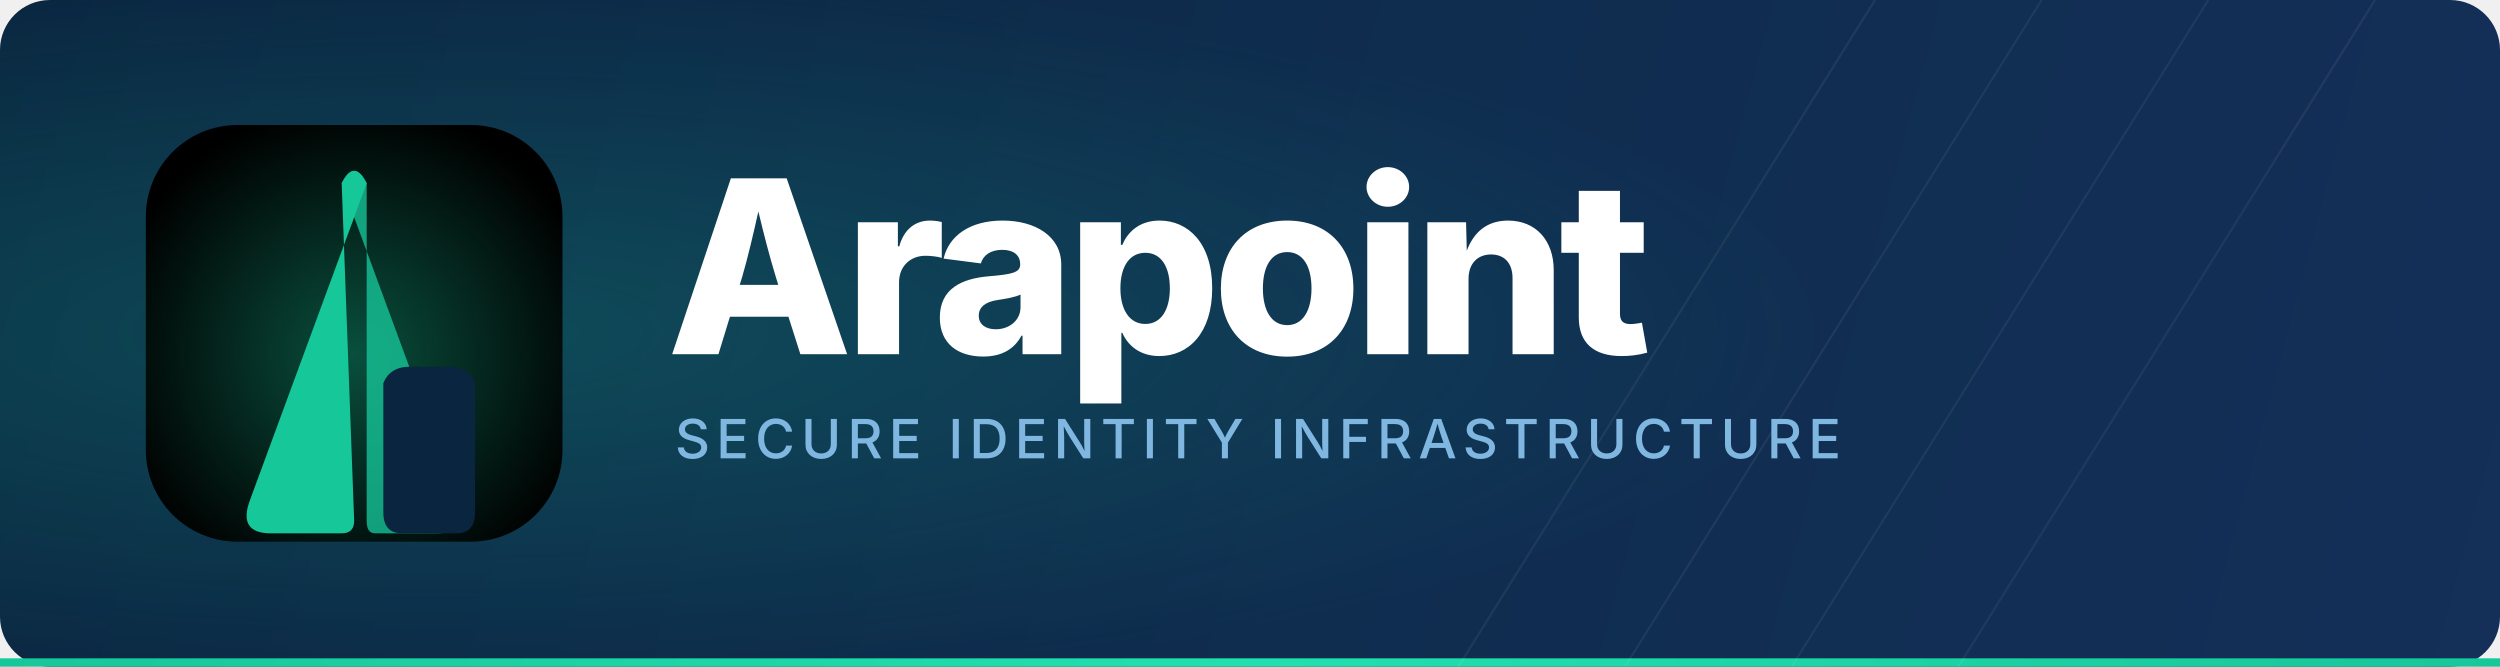
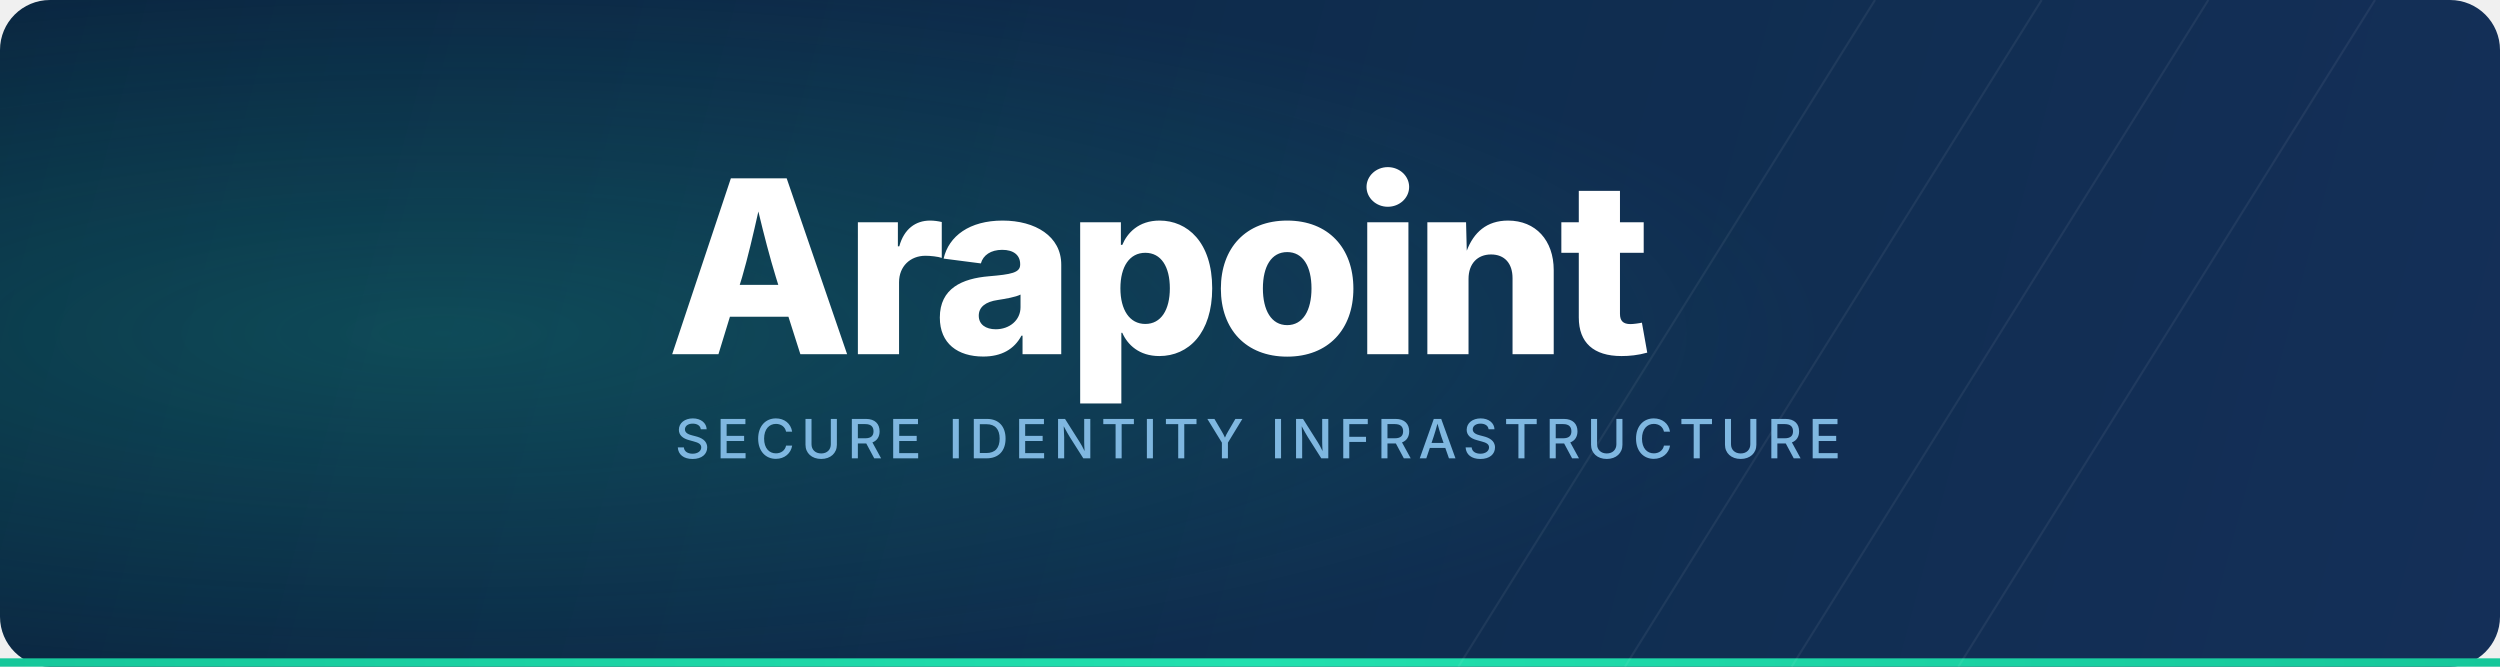
<svg xmlns="http://www.w3.org/2000/svg" viewBox="0 0 1200 320" fill="none">
  <defs>
    <linearGradient id="bgD" x1="0" y1="0" x2="1200" y2="320" gradientUnits="userSpaceOnUse">
      <stop offset="0" stop-color="#0A2540" />
      <stop offset="0.55" stop-color="#0F2D4F" />
      <stop offset="1" stop-color="#142F58" />
    </linearGradient>
    <radialGradient id="glowD" cx="0.18" cy="0.5" r="0.55">
      <stop offset="0" stop-color="#16C79A" stop-opacity="0.22" />
      <stop offset="1" stop-color="#16C79A" stop-opacity="0" />
    </radialGradient>
    <linearGradient id="accentD" x1="0" y1="316" x2="1200" y2="316" gradientUnits="userSpaceOnUse">
      <stop offset="0" stop-color="#16C79A" />
      <stop offset="0.5" stop-color="#22E0AE" />
      <stop offset="1" stop-color="#16C79A" />
    </linearGradient>
-     <radialGradient id="markGlow" cx="0.5" cy="0.55" r="0.6">
-       <stop offset="0" stop-color="#16C79A" stop-opacity="0.4" />
-       <stop offset="1" stop-color="#16C79A" stop-opacity="0" />
-     </radialGradient>
  </defs>
  <rect width="1200" height="320" rx="24" fill="url(#bgD)" />
  <rect width="1200" height="320" rx="24" fill="url(#glowD)" />
  <rect x="0" y="316" width="1200" height="4" fill="url(#accentD)" />
  <g opacity="0.06" stroke="#FFFFFF" stroke-width="1">
    <line x1="900" y1="0" x2="700" y2="320" />
    <line x1="980" y1="0" x2="780" y2="320" />
    <line x1="1060" y1="0" x2="860" y2="320" />
    <line x1="1140" y1="0" x2="940" y2="320" />
  </g>
-   <g transform="translate(70 60)">
-     <rect width="200" height="200" rx="44" fill="#000000" />
-     <rect width="200" height="200" rx="44" fill="url(#markGlow)" />
-     <g transform="translate(100 110)">
-       <path d="M -6 -82 Q 0 -94 6 -82 L -50 70 Q -56 86 -40 86 L -6 86 Q 0 86 0 80 Z" fill="#16C79A" />
-       <path d="M 6 -82 Q 0 -94 -6 -82 L 50 70 Q 56 86 40 86 L 10 86 Q 6 86 6 80 Z" fill="#16C79A" opacity="0.78" />
-       <path d="M 14 14 Q 17 6 27 6 L 45 6 Q 55 6 58 14 L 58 76 Q 58 86 49 86 L 23 86 Q 14 86 14 76 Z" fill="#0A2540" />
-     </g>
-   </g>
  <text x="320" y="170" font-family="Inter, system-ui, -apple-system, sans-serif" font-size="116" font-weight="800" letter-spacing="-4" fill="#FFFFFF">Arapoint</text>
  <text x="324" y="220" font-family="Inter, system-ui, sans-serif" font-size="26" font-weight="500" letter-spacing="3" fill="#7FB7E0">SECURE IDENTITY INFRASTRUCTURE</text>
</svg>
